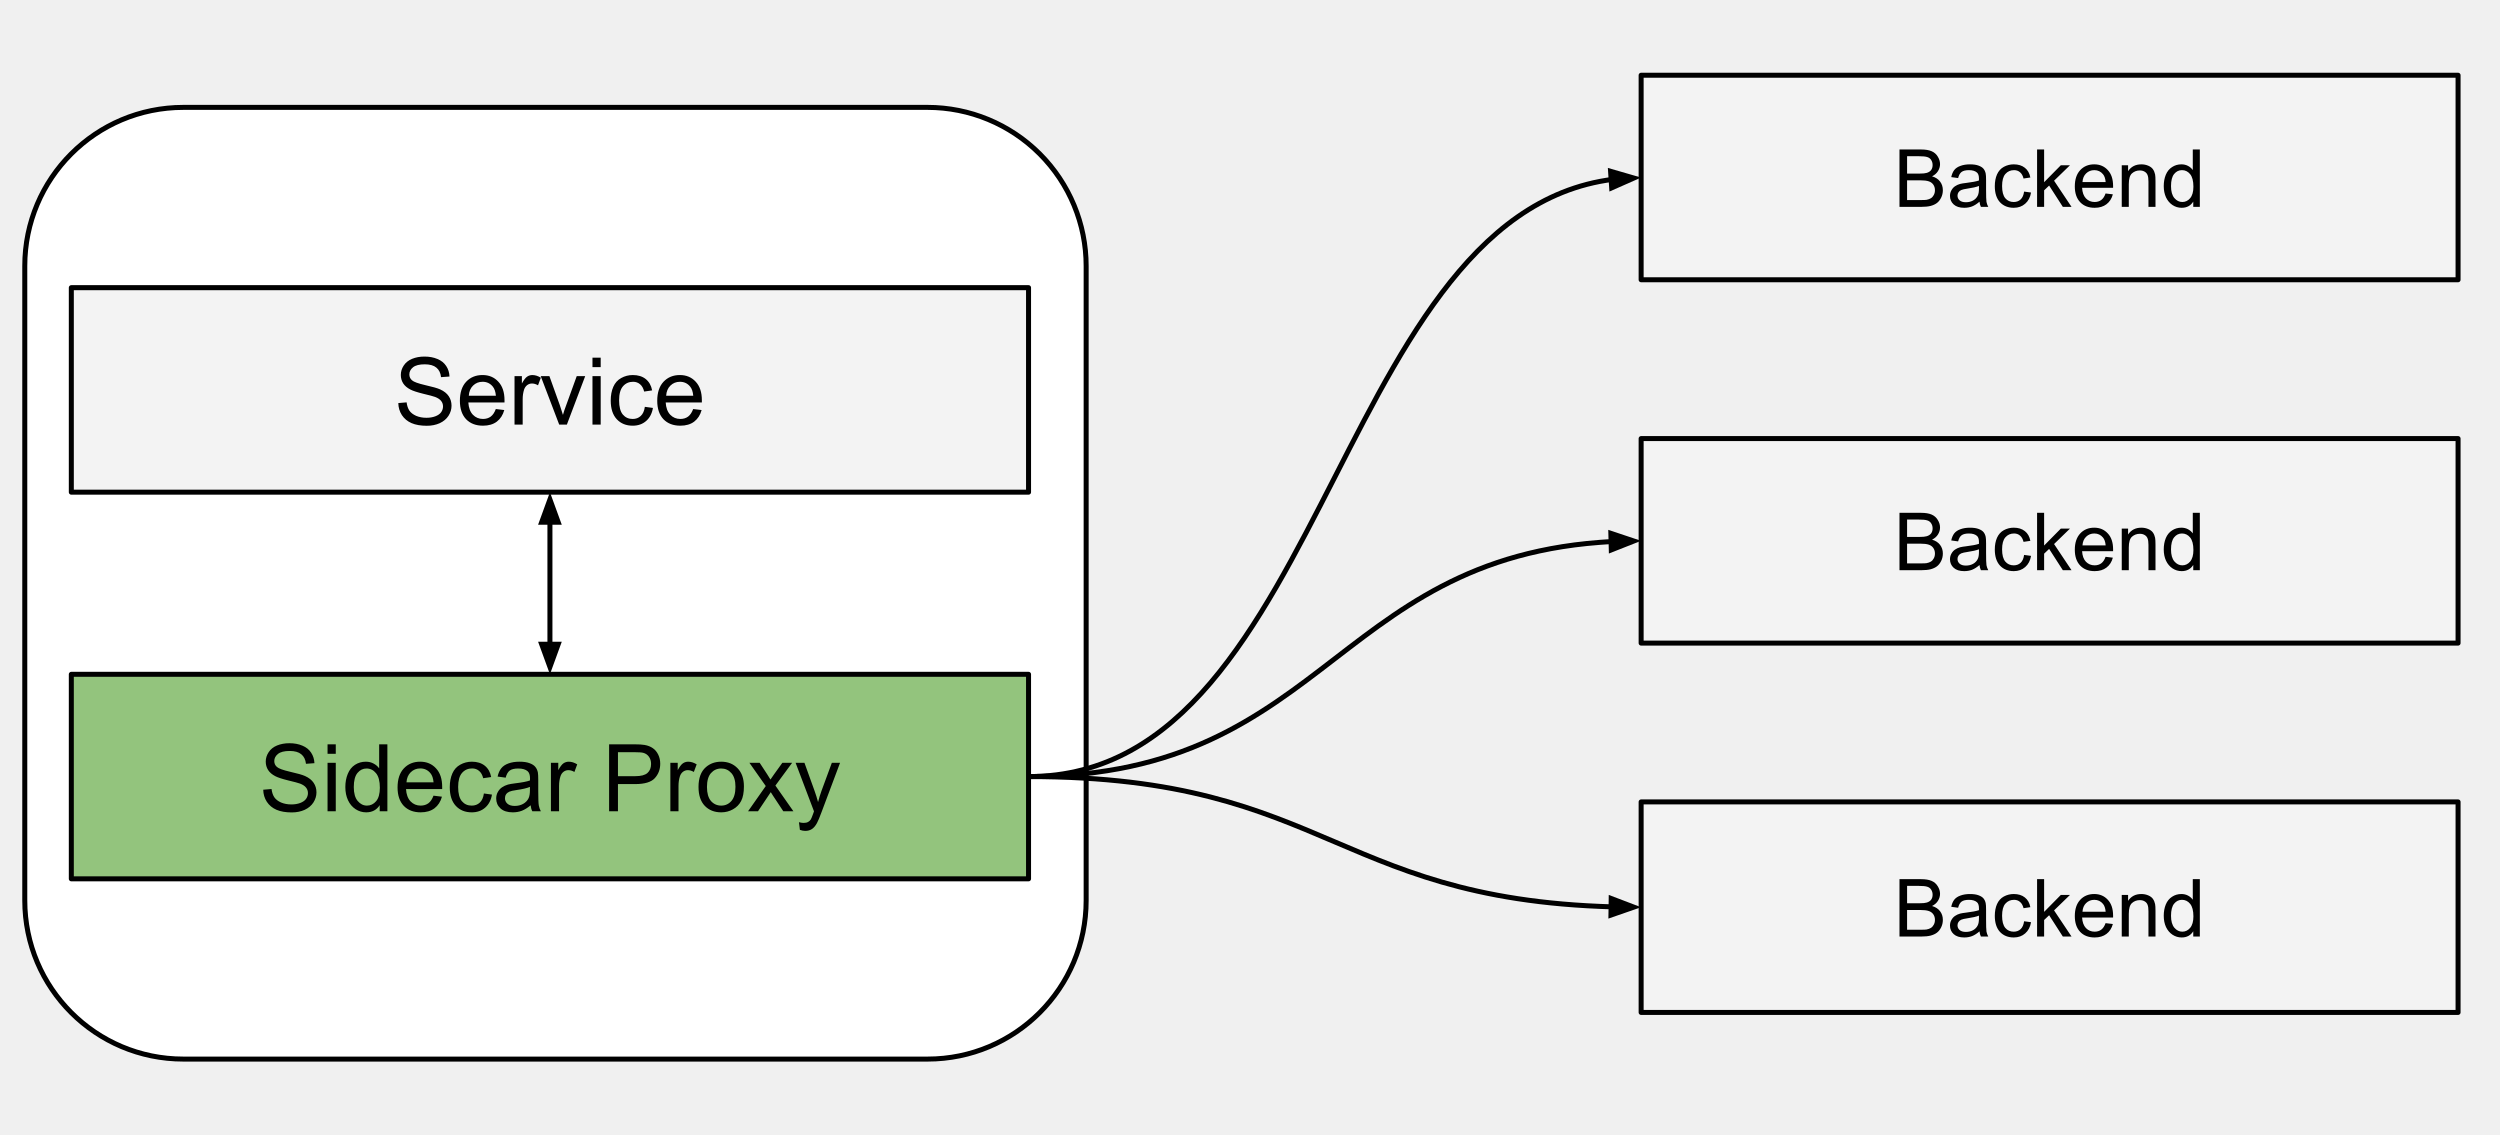
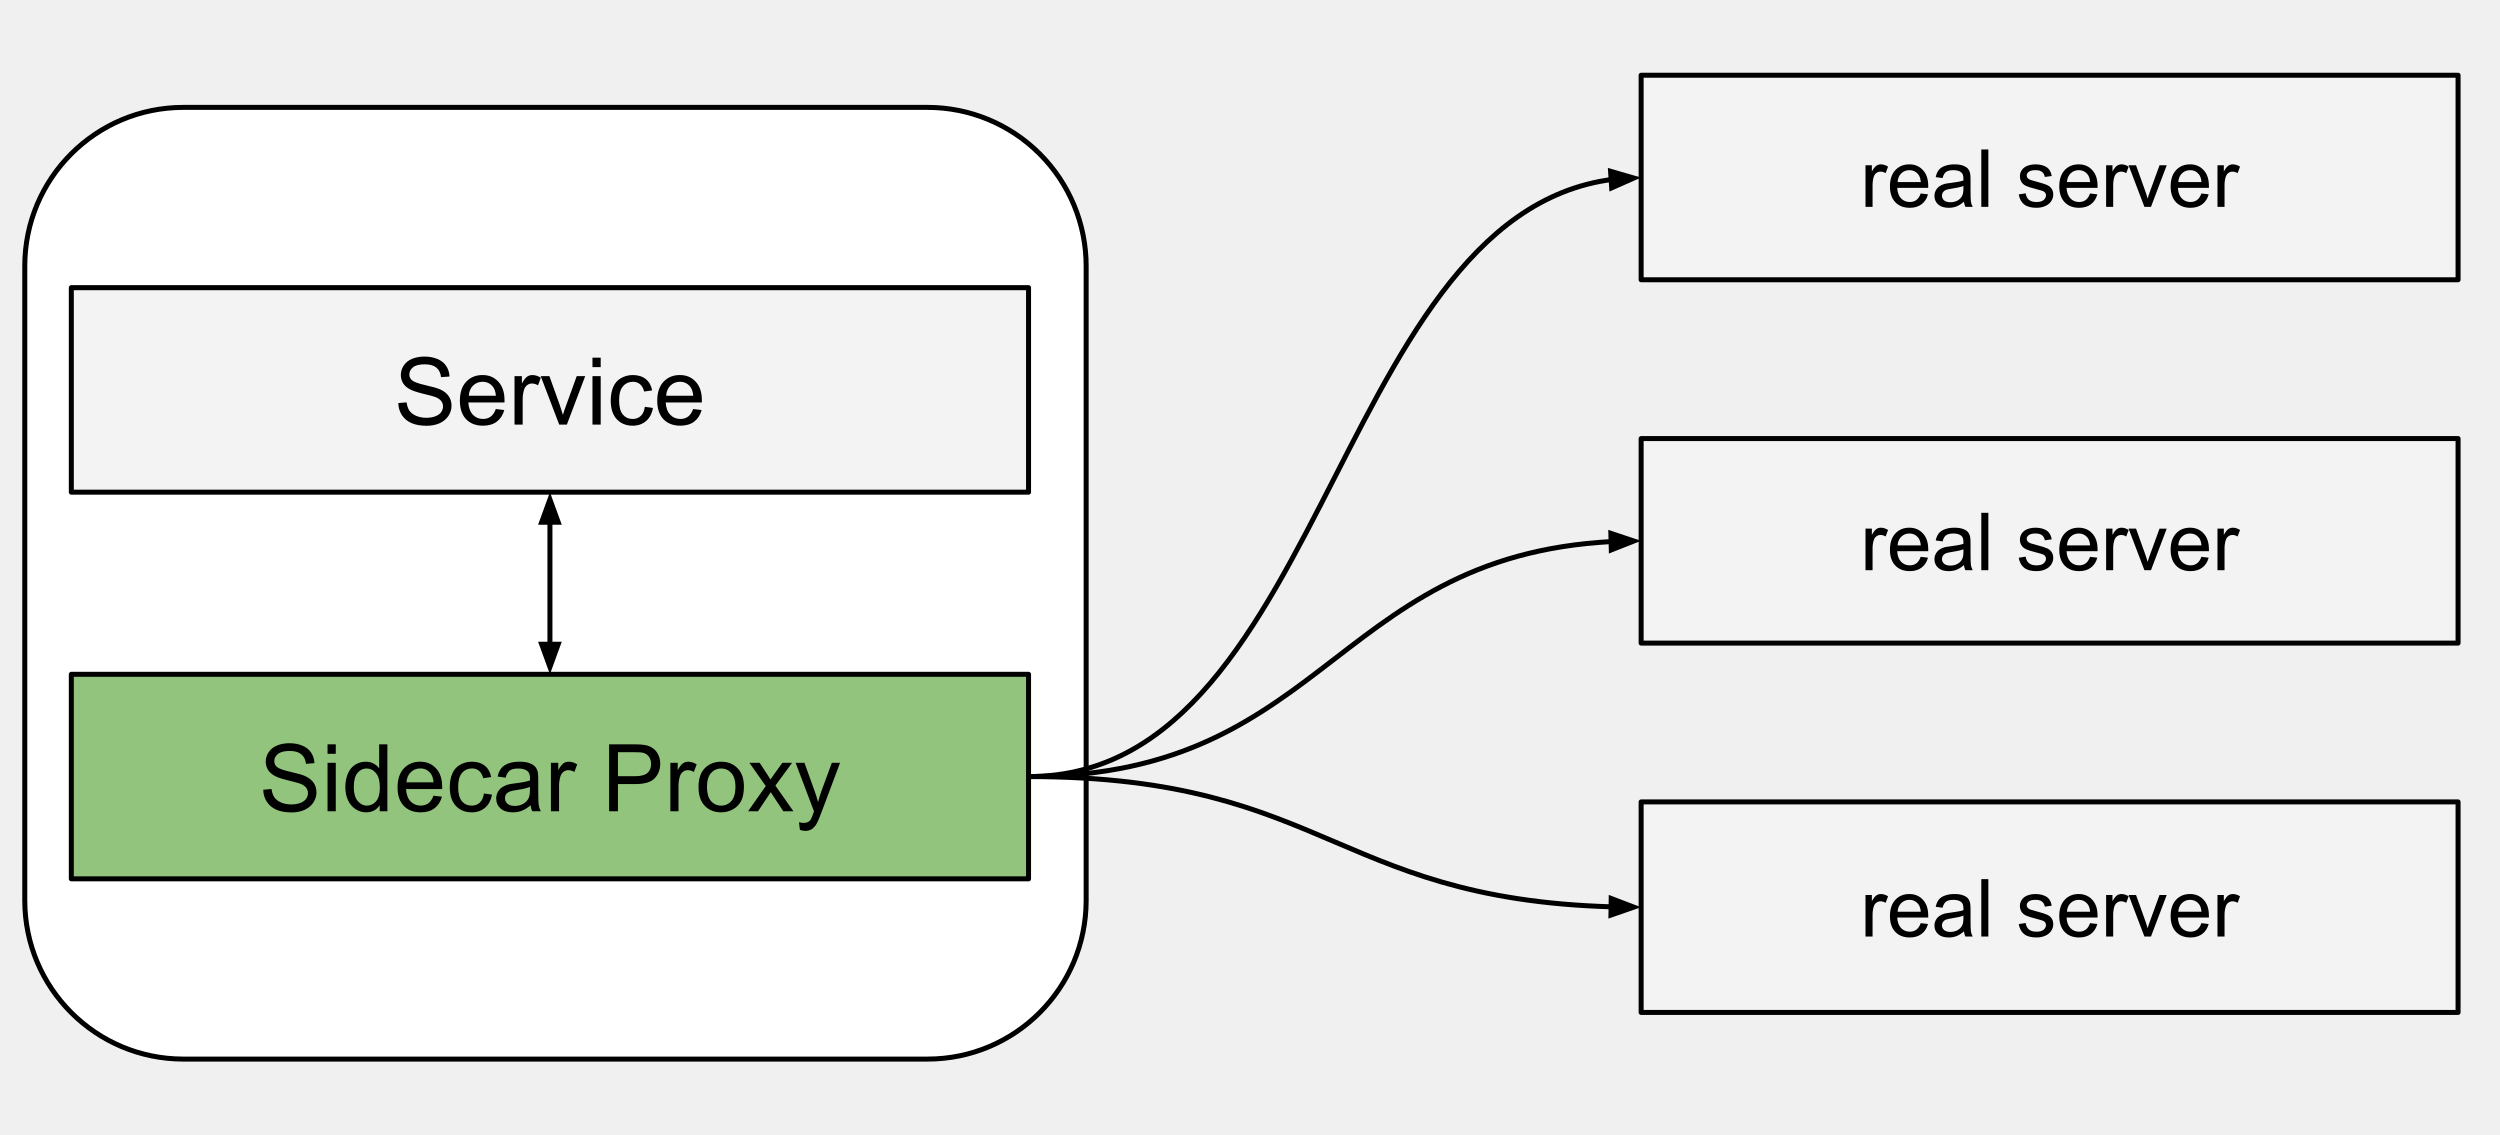
<svg xmlns="http://www.w3.org/2000/svg" version="1.1" viewBox="0.0 0.0 498.982 226.404" fill="none" stroke="none" stroke-linecap="square" stroke-miterlimit="10">
  <clipPath id="p.0">
    <path d="m0 0l498.982 0l0 226.404l-498.982 0l0 -226.404z" clip-rule="nonzero" />
  </clipPath>
  <g clip-path="url(#p.0)">
    <path fill="#000000" fill-opacity="0.0" d="m0 0l498.982 0l0 226.404l-498.982 0z" fill-rule="evenodd" />
    <path fill="#ffffff" d="m4.945 53.092l0 0c0 -17.485 14.174 -31.659 31.659 -31.659l148.524 0c8.397 0 16.449 3.336 22.387 9.273c5.937 5.937 9.273 13.99 9.273 22.387l0 126.634c0 17.485 -14.174 31.659 -31.659 31.659l-148.524 0c-17.485 0 -31.659 -14.174 -31.659 -31.659z" fill-rule="evenodd" />
    <path stroke="#000000" stroke-width="1.0" stroke-linejoin="round" stroke-linecap="butt" d="m4.945 53.092l0 0c0 -17.485 14.174 -31.659 31.659 -31.659l148.524 0c8.397 0 16.449 3.336 22.387 9.273c5.937 5.937 9.273 13.99 9.273 22.387l0 126.634c0 17.485 -14.174 31.659 -31.659 31.659l-148.524 0c-17.485 0 -31.659 -14.174 -31.659 -31.659z" fill-rule="evenodd" />
    <path fill="#f3f3f3" d="m327.558 15.018l163.055 0l0 40.819l-163.055 0z" fill-rule="evenodd" />
    <path stroke="#000000" stroke-width="1.0" stroke-linejoin="round" stroke-linecap="butt" d="m327.558 15.018l163.055 0l0 40.819l-163.055 0z" fill-rule="evenodd" />
-     <path fill="#000000" d="m379.124 41.288l0 -11.453l4.297 0q1.312 0 2.109 0.344q0.797 0.344 1.234 1.078q0.453 0.719 0.453 1.5q0 0.734 -0.406 1.391q-0.391 0.641 -1.188 1.047q1.031 0.297 1.594 1.031q0.562 0.734 0.562 1.734q0 0.812 -0.344 1.5q-0.344 0.688 -0.844 1.062q-0.5 0.375 -1.25 0.578q-0.75 0.188 -1.844 0.188l-4.375 0zm1.516 -6.641l2.484 0q1.0 0 1.438 -0.141q0.578 -0.172 0.875 -0.562q0.297 -0.406 0.297 -1.0q0 -0.578 -0.281 -1q-0.266 -0.438 -0.781 -0.594q-0.5 -0.172 -1.734 -0.172l-2.297 0l0 3.469zm0 5.281l2.859 0q0.734 0 1.031 -0.047q0.516 -0.094 0.859 -0.312q0.359 -0.219 0.578 -0.641q0.234 -0.422 0.234 -0.969q0 -0.641 -0.328 -1.109q-0.328 -0.469 -0.906 -0.656q-0.578 -0.203 -1.672 -0.203l-2.656 0l0 3.938zm14.453 0.328q-0.781 0.672 -1.5 0.953q-0.719 0.266 -1.547 0.266q-1.375 0 -2.109 -0.672q-0.734 -0.672 -0.734 -1.703q0 -0.609 0.281 -1.109q0.281 -0.516 0.719 -0.812q0.453 -0.312 1.016 -0.469q0.422 -0.109 1.25 -0.203q1.703 -0.203 2.516 -0.484q0 -0.297 0 -0.375q0 -0.859 -0.391 -1.203q-0.547 -0.484 -1.609 -0.484q-0.984 0 -1.469 0.359q-0.469 0.344 -0.688 1.219l-1.375 -0.188q0.188 -0.875 0.609 -1.422q0.438 -0.547 1.25 -0.828q0.812 -0.297 1.875 -0.297q1.062 0 1.719 0.25q0.672 0.25 0.984 0.625q0.312 0.375 0.438 0.953q0.078 0.359 0.078 1.297l0 1.875q0 1.969 0.078 2.484q0.094 0.516 0.359 1.0l-1.469 0q-0.219 -0.438 -0.281 -1.031zm-0.109 -3.141q-0.766 0.312 -2.297 0.531q-0.875 0.125 -1.234 0.281q-0.359 0.156 -0.562 0.469q-0.188 0.297 -0.188 0.656q0 0.562 0.422 0.938q0.438 0.375 1.25 0.375q0.812 0 1.438 -0.344q0.641 -0.359 0.938 -0.984q0.234 -0.469 0.234 -1.406l0 -0.516zm9.008 1.125l1.391 0.188q-0.234 1.422 -1.172 2.234q-0.922 0.812 -2.281 0.812q-1.703 0 -2.75 -1.109q-1.031 -1.125 -1.031 -3.203q0 -1.344 0.438 -2.344q0.453 -1.016 1.359 -1.516q0.922 -0.5 1.984 -0.5q1.359 0 2.219 0.688q0.859 0.672 1.094 1.938l-1.359 0.203q-0.203 -0.828 -0.703 -1.25q-0.484 -0.422 -1.188 -0.422q-1.062 0 -1.734 0.766q-0.656 0.75 -0.656 2.406q0 1.672 0.641 2.438q0.641 0.75 1.672 0.75q0.828 0 1.375 -0.5q0.562 -0.516 0.703 -1.578zm2.594 3.047l0 -11.453l1.406 0l0 6.531l3.328 -3.375l1.828 0l-3.172 3.078l3.484 5.219l-1.734 0l-2.734 -4.25l-1.0 0.953l0 3.297l-1.406 0zm13.672 -2.672l1.453 0.172q-0.344 1.281 -1.281 1.984q-0.922 0.703 -2.359 0.703q-1.828 0 -2.891 -1.125q-1.062 -1.125 -1.062 -3.141q0 -2.094 1.078 -3.25q1.078 -1.156 2.797 -1.156q1.656 0 2.703 1.141q1.062 1.125 1.062 3.172q0 0.125 0 0.375l-6.188 0q0.078 1.375 0.766 2.109q0.703 0.719 1.734 0.719q0.781 0 1.328 -0.406q0.547 -0.406 0.859 -1.297zm-4.609 -2.281l4.625 0q-0.094 -1.047 -0.531 -1.562q-0.672 -0.812 -1.734 -0.812q-0.969 0 -1.641 0.656q-0.656 0.641 -0.719 1.719zm7.836 4.953l0 -8.297l1.266 0l0 1.172q0.906 -1.359 2.641 -1.359q0.75 0 1.375 0.266q0.625 0.266 0.938 0.703q0.312 0.438 0.438 1.047q0.078 0.391 0.078 1.359l0 5.109l-1.406 0l0 -5.047q0 -0.859 -0.172 -1.281q-0.156 -0.438 -0.578 -0.688q-0.406 -0.25 -0.969 -0.25q-0.906 0 -1.562 0.578q-0.641 0.562 -0.641 2.156l0 4.531l-1.406 0zm14.273 0l0 -1.047q-0.781 1.234 -2.312 1.234q-1.0 0 -1.828 -0.547q-0.828 -0.547 -1.297 -1.531q-0.453 -0.984 -0.453 -2.25q0 -1.25 0.406 -2.25q0.422 -1.016 1.25 -1.547q0.828 -0.547 1.859 -0.547q0.75 0 1.328 0.312q0.594 0.312 0.953 0.828l0 -4.109l1.406 0l0 11.453l-1.312 0zm-4.438 -4.141q0 1.594 0.672 2.391q0.672 0.781 1.578 0.781q0.922 0 1.562 -0.75q0.656 -0.766 0.656 -2.312q0 -1.703 -0.656 -2.5q-0.656 -0.797 -1.625 -0.797q-0.938 0 -1.562 0.766q-0.625 0.766 -0.625 2.422z" fill-rule="nonzero" />
+     <path fill="#000000" d="m372.343 41.288l0 -8.297l1.266 0l0 1.25q0.484 -0.875 0.891 -1.156q0.406 -0.281 0.906 -0.281q0.703 0 1.438 0.453l-0.484 1.297q-0.516 -0.297 -1.031 -0.297q-0.453 0 -0.828 0.281q-0.359 0.266 -0.516 0.766q-0.234 0.75 -0.234 1.641l0 4.344l-1.406 0zm11.016 -2.672l1.453 0.172q-0.344 1.281 -1.281 1.984q-0.922 0.703 -2.359 0.703q-1.828 0 -2.891 -1.125q-1.062 -1.125 -1.062 -3.141q0 -2.094 1.078 -3.25q1.078 -1.156 2.797 -1.156q1.656 0 2.703 1.141q1.062 1.125 1.062 3.172q0 0.125 0 0.375l-6.188 0q0.078 1.375 0.766 2.109q0.703 0.719 1.734 0.719q0.781 0 1.328 -0.406q0.547 -0.406 0.859 -1.297zm-4.609 -2.281l4.625 0q-0.094 -1.047 -0.531 -1.562q-0.672 -0.812 -1.734 -0.812q-0.969 0 -1.641 0.656q-0.656 0.641 -0.719 1.719zm13.242 3.922q-0.781 0.672 -1.5 0.953q-0.719 0.266 -1.547 0.266q-1.375 0 -2.109 -0.672q-0.734 -0.672 -0.734 -1.703q0 -0.609 0.281 -1.109q0.281 -0.516 0.719 -0.812q0.453 -0.312 1.016 -0.469q0.422 -0.109 1.25 -0.203q1.703 -0.203 2.516 -0.484q0 -0.297 0 -0.375q0 -0.859 -0.391 -1.203q-0.547 -0.484 -1.609 -0.484q-0.984 0 -1.469 0.359q-0.469 0.344 -0.688 1.219l-1.375 -0.188q0.188 -0.875 0.609 -1.422q0.438 -0.547 1.25 -0.828q0.812 -0.297 1.875 -0.297q1.062 0 1.719 0.25q0.672 0.25 0.984 0.625q0.312 0.375 0.438 0.953q0.078 0.359 0.078 1.297l0 1.875q0 1.969 0.078 2.484q0.094 0.516 0.359 1.0l-1.469 0q-0.219 -0.438 -0.281 -1.031zm-0.109 -3.141q-0.766 0.312 -2.297 0.531q-0.875 0.125 -1.234 0.281q-0.359 0.156 -0.562 0.469q-0.188 0.297 -0.188 0.656q0 0.562 0.422 0.938q0.438 0.375 1.25 0.375q0.812 0 1.438 -0.344q0.641 -0.359 0.938 -0.984q0.234 -0.469 0.234 -1.406l0 -0.516zm3.57 4.172l0 -11.453l1.406 0l0 11.453l-1.406 0zm7.469 -2.484l1.391 -0.219q0.109 0.844 0.641 1.297q0.547 0.438 1.5 0.438q0.969 0 1.438 -0.391q0.469 -0.406 0.469 -0.938q0 -0.469 -0.406 -0.75q-0.297 -0.188 -1.438 -0.469q-1.547 -0.391 -2.156 -0.672q-0.594 -0.297 -0.906 -0.797q-0.297 -0.5 -0.297 -1.109q0 -0.562 0.25 -1.031q0.25 -0.469 0.688 -0.781q0.328 -0.25 0.891 -0.406q0.578 -0.172 1.219 -0.172q0.984 0 1.719 0.281q0.734 0.281 1.078 0.766q0.359 0.469 0.5 1.281l-1.375 0.188q-0.094 -0.641 -0.547 -1.0q-0.453 -0.359 -1.266 -0.359q-0.969 0 -1.391 0.328q-0.406 0.312 -0.406 0.734q0 0.281 0.172 0.5q0.172 0.219 0.531 0.375q0.219 0.078 1.25 0.359q1.484 0.391 2.078 0.656q0.594 0.25 0.922 0.734q0.344 0.484 0.344 1.203q0 0.703 -0.422 1.328q-0.406 0.609 -1.188 0.953q-0.766 0.344 -1.734 0.344q-1.625 0 -2.469 -0.672q-0.844 -0.672 -1.078 -2.0zm14.234 -0.188l1.453 0.172q-0.344 1.281 -1.281 1.984q-0.922 0.703 -2.359 0.703q-1.828 0 -2.891 -1.125q-1.062 -1.125 -1.062 -3.141q0 -2.094 1.078 -3.25q1.078 -1.156 2.797 -1.156q1.656 0 2.703 1.141q1.062 1.125 1.062 3.172q0 0.125 0 0.375l-6.188 0q0.078 1.375 0.766 2.109q0.703 0.719 1.734 0.719q0.781 0 1.328 -0.406q0.547 -0.406 0.859 -1.297zm-4.609 -2.281l4.625 0q-0.094 -1.047 -0.531 -1.562q-0.672 -0.812 -1.734 -0.812q-0.969 0 -1.641 0.656q-0.656 0.641 -0.719 1.719zm7.82 4.953l0 -8.297l1.266 0l0 1.25q0.484 -0.875 0.891 -1.156q0.406 -0.281 0.906 -0.281q0.703 0 1.438 0.453l-0.484 1.297q-0.516 -0.297 -1.031 -0.297q-0.453 0 -0.828 0.281q-0.359 0.266 -0.516 0.766q-0.234 0.75 -0.234 1.641l0 4.344l-1.406 0zm7.641 0l-3.156 -8.297l1.484 0l1.781 4.969q0.297 0.797 0.531 1.672q0.188 -0.656 0.531 -1.578l1.844 -5.062l1.438 0l-3.141 8.297l-1.312 0zm11.375 -2.672l1.453 0.172q-0.344 1.281 -1.281 1.984q-0.922 0.703 -2.359 0.703q-1.828 0 -2.891 -1.125q-1.062 -1.125 -1.062 -3.141q0 -2.094 1.078 -3.25q1.078 -1.156 2.797 -1.156q1.656 0 2.703 1.141q1.062 1.125 1.062 3.172q0 0.125 0 0.375l-6.188 0q0.078 1.375 0.766 2.109q0.703 0.719 1.734 0.719q0.781 0 1.328 -0.406q0.547 -0.406 0.859 -1.297zm-4.609 -2.281l4.625 0q-0.094 -1.047 -0.531 -1.562q-0.672 -0.812 -1.734 -0.812q-0.969 0 -1.641 0.656q-0.656 0.641 -0.719 1.719zm7.82 4.953l0 -8.297l1.266 0l0 1.25q0.484 -0.875 0.891 -1.156q0.406 -0.281 0.906 -0.281q0.703 0 1.438 0.453l-0.484 1.297q-0.516 -0.297 -1.031 -0.297q-0.453 0 -0.828 0.281q-0.359 0.266 -0.516 0.766q-0.234 0.75 -0.234 1.641l0 4.344l-1.406 0z" fill-rule="nonzero" />
    <path fill="#f3f3f3" d="m327.558 87.538l163.055 0l0 40.819l-163.055 0z" fill-rule="evenodd" />
    <path stroke="#000000" stroke-width="1.0" stroke-linejoin="round" stroke-linecap="butt" d="m327.558 87.538l163.055 0l0 40.819l-163.055 0z" fill-rule="evenodd" />
-     <path fill="#000000" d="m379.124 113.808l0 -11.453l4.297 0q1.312 0 2.109 0.344q0.797 0.344 1.234 1.078q0.453 0.719 0.453 1.5q0 0.734 -0.406 1.391q-0.391 0.641 -1.188 1.047q1.031 0.297 1.594 1.031q0.562 0.734 0.562 1.734q0 0.812 -0.344 1.5q-0.344 0.688 -0.844 1.062q-0.5 0.375 -1.25 0.578q-0.75 0.188 -1.844 0.188l-4.375 0zm1.516 -6.641l2.484 0q1.0 0 1.438 -0.141q0.578 -0.172 0.875 -0.562q0.297 -0.406 0.297 -1.0q0 -0.578 -0.281 -1.0q-0.266 -0.438 -0.781 -0.594q-0.5 -0.172 -1.734 -0.172l-2.297 0l0 3.469zm0 5.281l2.859 0q0.734 0 1.031 -0.047q0.516 -0.094 0.859 -0.312q0.359 -0.219 0.578 -0.641q0.234 -0.422 0.234 -0.969q0 -0.641 -0.328 -1.109q-0.328 -0.469 -0.906 -0.656q-0.578 -0.203 -1.672 -0.203l-2.656 0l0 3.938zm14.453 0.328q-0.781 0.672 -1.5 0.953q-0.719 0.266 -1.547 0.266q-1.375 0 -2.109 -0.672q-0.734 -0.672 -0.734 -1.703q0 -0.609 0.281 -1.109q0.281 -0.516 0.719 -0.812q0.453 -0.312 1.016 -0.469q0.422 -0.109 1.25 -0.203q1.703 -0.203 2.516 -0.484q0 -0.297 0 -0.375q0 -0.859 -0.391 -1.203q-0.547 -0.484 -1.609 -0.484q-0.984 0 -1.469 0.359q-0.469 0.344 -0.688 1.219l-1.375 -0.188q0.188 -0.875 0.609 -1.422q0.438 -0.547 1.25 -0.828q0.812 -0.297 1.875 -0.297q1.062 0 1.719 0.25q0.672 0.25 0.984 0.625q0.312 0.375 0.438 0.953q0.078 0.359 0.078 1.297l0 1.875q0 1.969 0.078 2.484q0.094 0.516 0.359 1.0l-1.469 0q-0.219 -0.438 -0.281 -1.031zm-0.109 -3.141q-0.766 0.312 -2.297 0.531q-0.875 0.125 -1.234 0.281q-0.359 0.156 -0.562 0.469q-0.188 0.297 -0.188 0.656q0 0.562 0.422 0.938q0.438 0.375 1.25 0.375q0.812 0 1.438 -0.344q0.641 -0.359 0.938 -0.984q0.234 -0.469 0.234 -1.406l0 -0.516zm9.008 1.125l1.391 0.188q-0.234 1.422 -1.172 2.234q-0.922 0.812 -2.281 0.812q-1.703 0 -2.75 -1.109q-1.031 -1.125 -1.031 -3.203q0 -1.344 0.438 -2.344q0.453 -1.016 1.359 -1.516q0.922 -0.5 1.984 -0.5q1.359 0 2.219 0.688q0.859 0.672 1.094 1.938l-1.359 0.203q-0.203 -0.828 -0.703 -1.25q-0.484 -0.422 -1.188 -0.422q-1.062 0 -1.734 0.766q-0.656 0.75 -0.656 2.406q0 1.672 0.641 2.438q0.641 0.75 1.672 0.75q0.828 0 1.375 -0.5q0.562 -0.516 0.703 -1.578zm2.594 3.047l0 -11.453l1.406 0l0 6.531l3.328 -3.375l1.828 0l-3.172 3.078l3.484 5.219l-1.734 0l-2.734 -4.25l-1.0 0.953l0 3.297l-1.406 0zm13.672 -2.672l1.453 0.172q-0.344 1.281 -1.281 1.984q-0.922 0.703 -2.359 0.703q-1.828 0 -2.891 -1.125q-1.062 -1.125 -1.062 -3.141q0 -2.094 1.078 -3.25q1.078 -1.156 2.797 -1.156q1.656 0 2.703 1.141q1.062 1.125 1.062 3.172q0 0.125 0 0.375l-6.188 0q0.078 1.375 0.766 2.109q0.703 0.719 1.734 0.719q0.781 0 1.328 -0.406q0.547 -0.406 0.859 -1.297zm-4.609 -2.281l4.625 0q-0.094 -1.047 -0.531 -1.562q-0.672 -0.812 -1.734 -0.812q-0.969 0 -1.641 0.656q-0.656 0.641 -0.719 1.719zm7.836 4.953l0 -8.297l1.266 0l0 1.172q0.906 -1.359 2.641 -1.359q0.75 0 1.375 0.266q0.625 0.266 0.938 0.703q0.312 0.438 0.438 1.047q0.078 0.391 0.078 1.359l0 5.109l-1.406 0l0 -5.047q0 -0.859 -0.172 -1.281q-0.156 -0.438 -0.578 -0.688q-0.406 -0.25 -0.969 -0.25q-0.906 0 -1.562 0.578q-0.641 0.562 -0.641 2.156l0 4.531l-1.406 0zm14.273 0l0 -1.047q-0.781 1.234 -2.312 1.234q-1.0 0 -1.828 -0.547q-0.828 -0.547 -1.297 -1.531q-0.453 -0.984 -0.453 -2.25q0 -1.25 0.406 -2.25q0.422 -1.016 1.25 -1.547q0.828 -0.547 1.859 -0.547q0.75 0 1.328 0.312q0.594 0.312 0.953 0.828l0 -4.109l1.406 0l0 11.453l-1.312 0zm-4.438 -4.141q0 1.594 0.672 2.391q0.672 0.781 1.578 0.781q0.922 0 1.562 -0.75q0.656 -0.766 0.656 -2.312q0 -1.703 -0.656 -2.5q-0.656 -0.797 -1.625 -0.797q-0.938 0 -1.562 0.766q-0.625 0.766 -0.625 2.422z" fill-rule="nonzero" />
+     <path fill="#000000" d="m372.343 113.808l0 -8.297l1.266 0l0 1.25q0.484 -0.875 0.891 -1.156q0.406 -0.281 0.906 -0.281q0.703 0 1.438 0.453l-0.484 1.297q-0.516 -0.297 -1.031 -0.297q-0.453 0 -0.828 0.281q-0.359 0.266 -0.516 0.766q-0.234 0.75 -0.234 1.641l0 4.344l-1.406 0zm11.016 -2.672l1.453 0.172q-0.344 1.281 -1.281 1.984q-0.922 0.703 -2.359 0.703q-1.828 0 -2.891 -1.125q-1.062 -1.125 -1.062 -3.141q0 -2.094 1.078 -3.25q1.078 -1.156 2.797 -1.156q1.656 0 2.703 1.141q1.062 1.125 1.062 3.172q0 0.125 0 0.375l-6.188 0q0.078 1.375 0.766 2.109q0.703 0.719 1.734 0.719q0.781 0 1.328 -0.406q0.547 -0.406 0.859 -1.297zm-4.609 -2.281l4.625 0q-0.094 -1.047 -0.531 -1.562q-0.672 -0.812 -1.734 -0.812q-0.969 0 -1.641 0.656q-0.656 0.641 -0.719 1.719zm13.242 3.922q-0.781 0.672 -1.5 0.953q-0.719 0.266 -1.547 0.266q-1.375 0 -2.109 -0.672q-0.734 -0.672 -0.734 -1.703q0 -0.609 0.281 -1.109q0.281 -0.516 0.719 -0.812q0.453 -0.312 1.016 -0.469q0.422 -0.109 1.25 -0.203q1.703 -0.203 2.516 -0.484q0 -0.297 0 -0.375q0 -0.859 -0.391 -1.203q-0.547 -0.484 -1.609 -0.484q-0.984 0 -1.469 0.359q-0.469 0.344 -0.688 1.219l-1.375 -0.188q0.188 -0.875 0.609 -1.422q0.438 -0.547 1.25 -0.828q0.812 -0.297 1.875 -0.297q1.062 0 1.719 0.25q0.672 0.25 0.984 0.625q0.312 0.375 0.438 0.953q0.078 0.359 0.078 1.297l0 1.875q0 1.969 0.078 2.484q0.094 0.516 0.359 1.0l-1.469 0q-0.219 -0.438 -0.281 -1.031zm-0.109 -3.141q-0.766 0.312 -2.297 0.531q-0.875 0.125 -1.234 0.281q-0.359 0.156 -0.562 0.469q-0.188 0.297 -0.188 0.656q0 0.562 0.422 0.938q0.438 0.375 1.25 0.375q0.812 0 1.438 -0.344q0.641 -0.359 0.938 -0.984q0.234 -0.469 0.234 -1.406l0 -0.516zm3.57 4.172l0 -11.453l1.406 0l0 11.453l-1.406 0zm7.469 -2.484l1.391 -0.219q0.109 0.844 0.641 1.297q0.547 0.438 1.5 0.438q0.969 0 1.438 -0.391q0.469 -0.406 0.469 -0.938q0 -0.469 -0.406 -0.75q-0.297 -0.188 -1.438 -0.469q-1.547 -0.391 -2.156 -0.672q-0.594 -0.297 -0.906 -0.797q-0.297 -0.5 -0.297 -1.109q0 -0.562 0.25 -1.031q0.25 -0.469 0.688 -0.781q0.328 -0.25 0.891 -0.406q0.578 -0.172 1.219 -0.172q0.984 0 1.719 0.281q0.734 0.281 1.078 0.766q0.359 0.469 0.5 1.281l-1.375 0.188q-0.094 -0.641 -0.547 -1.0q-0.453 -0.359 -1.266 -0.359q-0.969 0 -1.391 0.328q-0.406 0.312 -0.406 0.734q0 0.281 0.172 0.5q0.172 0.219 0.531 0.375q0.219 0.078 1.25 0.359q1.484 0.391 2.078 0.656q0.594 0.25 0.922 0.734q0.344 0.484 0.344 1.203q0 0.703 -0.422 1.328q-0.406 0.609 -1.188 0.953q-0.766 0.344 -1.734 0.344q-1.625 0 -2.469 -0.672q-0.844 -0.672 -1.078 -2.0zm14.234 -0.188l1.453 0.172q-0.344 1.281 -1.281 1.984q-0.922 0.703 -2.359 0.703q-1.828 0 -2.891 -1.125q-1.062 -1.125 -1.062 -3.141q0 -2.094 1.078 -3.25q1.078 -1.156 2.797 -1.156q1.656 0 2.703 1.141q1.062 1.125 1.062 3.172q0 0.125 0 0.375l-6.188 0q0.078 1.375 0.766 2.109q0.703 0.719 1.734 0.719q0.781 0 1.328 -0.406q0.547 -0.406 0.859 -1.297zm-4.609 -2.281l4.625 0q-0.094 -1.047 -0.531 -1.562q-0.672 -0.812 -1.734 -0.812q-0.969 0 -1.641 0.656q-0.656 0.641 -0.719 1.719zm7.82 4.953l0 -8.297l1.266 0l0 1.25q0.484 -0.875 0.891 -1.156q0.406 -0.281 0.906 -0.281q0.703 0 1.438 0.453l-0.484 1.297q-0.516 -0.297 -1.031 -0.297q-0.453 0 -0.828 0.281q-0.359 0.266 -0.516 0.766q-0.234 0.75 -0.234 1.641l0 4.344l-1.406 0zm7.641 0l-3.156 -8.297l1.484 0l1.781 4.969q0.297 0.797 0.531 1.672q0.188 -0.656 0.531 -1.578l1.844 -5.062l1.438 0l-3.141 8.297l-1.312 0zm11.375 -2.672l1.453 0.172q-0.344 1.281 -1.281 1.984q-0.922 0.703 -2.359 0.703q-1.828 0 -2.891 -1.125q-1.062 -1.125 -1.062 -3.141q0 -2.094 1.078 -3.25q1.078 -1.156 2.797 -1.156q1.656 0 2.703 1.141q1.062 1.125 1.062 3.172q0 0.125 0 0.375l-6.188 0q0.078 1.375 0.766 2.109q0.703 0.719 1.734 0.719q0.781 0 1.328 -0.406q0.547 -0.406 0.859 -1.297zm-4.609 -2.281l4.625 0q-0.094 -1.047 -0.531 -1.562q-0.672 -0.812 -1.734 -0.812q-0.969 0 -1.641 0.656q-0.656 0.641 -0.719 1.719zm7.82 4.953l0 -8.297l1.266 0l0 1.25q0.484 -0.875 0.891 -1.156q0.406 -0.281 0.906 -0.281q0.703 0 1.438 0.453l-0.484 1.297q-0.516 -0.297 -1.031 -0.297q-0.453 0 -0.828 0.281q-0.359 0.266 -0.516 0.766q-0.234 0.75 -0.234 1.641l0 4.344l-1.406 0z" fill-rule="nonzero" />
    <path fill="#f3f3f3" d="m327.558 160.058l163.055 0l0 42.016l-163.055 0z" fill-rule="evenodd" />
    <path stroke="#000000" stroke-width="1.0" stroke-linejoin="round" stroke-linecap="butt" d="m327.558 160.058l163.055 0l0 42.016l-163.055 0z" fill-rule="evenodd" />
-     <path fill="#000000" d="m379.124 186.926l0 -11.453l4.297 0q1.312 0 2.109 0.344q0.797 0.344 1.234 1.078q0.453 0.719 0.453 1.5q0 0.734 -0.406 1.391q-0.391 0.641 -1.188 1.047q1.031 0.297 1.594 1.031q0.562 0.734 0.562 1.734q0 0.812 -0.344 1.5q-0.344 0.688 -0.844 1.062q-0.5 0.375 -1.25 0.578q-0.75 0.188 -1.844 0.188l-4.375 0zm1.516 -6.641l2.484 0q1.0 0 1.438 -0.141q0.578 -0.172 0.875 -0.562q0.297 -0.406 0.297 -1.0q0 -0.578 -0.281 -1.0q-0.266 -0.438 -0.781 -0.594q-0.5 -0.172 -1.734 -0.172l-2.297 0l0 3.469zm0 5.281l2.859 0q0.734 0 1.031 -0.047q0.516 -0.094 0.859 -0.312q0.359 -0.219 0.578 -0.641q0.234 -0.422 0.234 -0.969q0 -0.641 -0.328 -1.109q-0.328 -0.469 -0.906 -0.656q-0.578 -0.203 -1.672 -0.203l-2.656 0l0 3.938zm14.453 0.328q-0.781 0.672 -1.5 0.953q-0.719 0.266 -1.547 0.266q-1.375 0 -2.109 -0.672q-0.734 -0.672 -0.734 -1.703q0 -0.609 0.281 -1.109q0.281 -0.516 0.719 -0.812q0.453 -0.312 1.016 -0.469q0.422 -0.109 1.25 -0.203q1.703 -0.203 2.516 -0.484q0 -0.297 0 -0.375q0 -0.859 -0.391 -1.203q-0.547 -0.484 -1.609 -0.484q-0.984 0 -1.469 0.359q-0.469 0.344 -0.688 1.219l-1.375 -0.188q0.188 -0.875 0.609 -1.422q0.438 -0.547 1.25 -0.828q0.812 -0.297 1.875 -0.297q1.062 0 1.719 0.25q0.672 0.25 0.984 0.625q0.312 0.375 0.438 0.953q0.078 0.359 0.078 1.297l0 1.875q0 1.969 0.078 2.484q0.094 0.516 0.359 1.0l-1.469 0q-0.219 -0.438 -0.281 -1.031zm-0.109 -3.141q-0.766 0.312 -2.297 0.531q-0.875 0.125 -1.234 0.281q-0.359 0.156 -0.562 0.469q-0.188 0.297 -0.188 0.656q0 0.562 0.422 0.938q0.438 0.375 1.25 0.375q0.812 0 1.438 -0.344q0.641 -0.359 0.938 -0.984q0.234 -0.469 0.234 -1.406l0 -0.516zm9.008 1.125l1.391 0.188q-0.234 1.422 -1.172 2.234q-0.922 0.812 -2.281 0.812q-1.703 0 -2.75 -1.109q-1.031 -1.125 -1.031 -3.203q0 -1.344 0.438 -2.344q0.453 -1.016 1.359 -1.516q0.922 -0.5 1.984 -0.5q1.359 0 2.219 0.688q0.859 0.672 1.094 1.938l-1.359 0.203q-0.203 -0.828 -0.703 -1.25q-0.484 -0.422 -1.188 -0.422q-1.062 0 -1.734 0.766q-0.656 0.75 -0.656 2.406q0 1.672 0.641 2.438q0.641 0.75 1.672 0.75q0.828 0 1.375 -0.5q0.562 -0.516 0.703 -1.578zm2.594 3.047l0 -11.453l1.406 0l0 6.531l3.328 -3.375l1.828 0l-3.172 3.078l3.484 5.219l-1.734 0l-2.734 -4.25l-1.0 0.953l0 3.297l-1.406 0zm13.672 -2.672l1.453 0.172q-0.344 1.281 -1.281 1.984q-0.922 0.703 -2.359 0.703q-1.828 0 -2.891 -1.125q-1.062 -1.125 -1.062 -3.141q0 -2.094 1.078 -3.25q1.078 -1.156 2.797 -1.156q1.656 0 2.703 1.141q1.062 1.125 1.062 3.172q0 0.125 0 0.375l-6.188 0q0.078 1.375 0.766 2.109q0.703 0.719 1.734 0.719q0.781 0 1.328 -0.406q0.547 -0.406 0.859 -1.297zm-4.609 -2.281l4.625 0q-0.094 -1.047 -0.531 -1.562q-0.672 -0.812 -1.734 -0.812q-0.969 0 -1.641 0.656q-0.656 0.641 -0.719 1.719zm7.836 4.953l0 -8.297l1.266 0l0 1.172q0.906 -1.359 2.641 -1.359q0.75 0 1.375 0.266q0.625 0.266 0.938 0.703q0.312 0.438 0.438 1.047q0.078 0.391 0.078 1.359l0 5.109l-1.406 0l0 -5.047q0 -0.859 -0.172 -1.281q-0.156 -0.438 -0.578 -0.688q-0.406 -0.25 -0.969 -0.25q-0.906 0 -1.562 0.578q-0.641 0.562 -0.641 2.156l0 4.531l-1.406 0zm14.273 0l0 -1.047q-0.781 1.234 -2.312 1.234q-1.0 0 -1.828 -0.547q-0.828 -0.547 -1.297 -1.531q-0.453 -0.984 -0.453 -2.25q0 -1.25 0.406 -2.25q0.422 -1.016 1.25 -1.547q0.828 -0.547 1.859 -0.547q0.75 0 1.328 0.312q0.594 0.312 0.953 0.828l0 -4.109l1.406 0l0 11.453l-1.312 0zm-4.438 -4.141q0 1.594 0.672 2.391q0.672 0.781 1.578 0.781q0.922 0 1.562 -0.75q0.656 -0.766 0.656 -2.312q0 -1.703 -0.656 -2.5q-0.656 -0.797 -1.625 -0.797q-0.938 0 -1.562 0.766q-0.625 0.766 -0.625 2.422z" fill-rule="nonzero" />
+     <path fill="#000000" d="m372.343 186.926l0 -8.297l1.266 0l0 1.25q0.484 -0.875 0.891 -1.156q0.406 -0.281 0.906 -0.281q0.703 0 1.438 0.453l-0.484 1.297q-0.516 -0.297 -1.031 -0.297q-0.453 0 -0.828 0.281q-0.359 0.266 -0.516 0.766q-0.234 0.75 -0.234 1.641l0 4.344l-1.406 0zm11.016 -2.672l1.453 0.172q-0.344 1.281 -1.281 1.984q-0.922 0.703 -2.359 0.703q-1.828 0 -2.891 -1.125q-1.062 -1.125 -1.062 -3.141q0 -2.094 1.078 -3.25q1.078 -1.156 2.797 -1.156q1.656 0 2.703 1.141q1.062 1.125 1.062 3.172q0 0.125 0 0.375l-6.188 0q0.078 1.375 0.766 2.109q0.703 0.719 1.734 0.719q0.781 0 1.328 -0.406q0.547 -0.406 0.859 -1.297zm-4.609 -2.281l4.625 0q-0.094 -1.047 -0.531 -1.562q-0.672 -0.812 -1.734 -0.812q-0.969 0 -1.641 0.656q-0.656 0.641 -0.719 1.719zm13.242 3.922q-0.781 0.672 -1.5 0.953q-0.719 0.266 -1.547 0.266q-1.375 0 -2.109 -0.672q-0.734 -0.672 -0.734 -1.703q0 -0.609 0.281 -1.109q0.281 -0.516 0.719 -0.812q0.453 -0.312 1.016 -0.469q0.422 -0.109 1.25 -0.203q1.703 -0.203 2.516 -0.484q0 -0.297 0 -0.375q0 -0.859 -0.391 -1.203q-0.547 -0.484 -1.609 -0.484q-0.984 0 -1.469 0.359q-0.469 0.344 -0.688 1.219l-1.375 -0.188q0.188 -0.875 0.609 -1.422q0.438 -0.547 1.25 -0.828q0.812 -0.297 1.875 -0.297q1.062 0 1.719 0.25q0.672 0.25 0.984 0.625q0.312 0.375 0.438 0.953q0.078 0.359 0.078 1.297l0 1.875q0 1.969 0.078 2.484q0.094 0.516 0.359 1.0l-1.469 0q-0.219 -0.438 -0.281 -1.031zm-0.109 -3.141q-0.766 0.312 -2.297 0.531q-0.875 0.125 -1.234 0.281q-0.359 0.156 -0.562 0.469q-0.188 0.297 -0.188 0.656q0 0.562 0.422 0.938q0.438 0.375 1.25 0.375q0.812 0 1.438 -0.344q0.641 -0.359 0.938 -0.984q0.234 -0.469 0.234 -1.406l0 -0.516zm3.57 4.172l0 -11.453l1.406 0l0 11.453l-1.406 0zm7.469 -2.484l1.391 -0.219q0.109 0.844 0.641 1.297q0.547 0.438 1.5 0.438q0.969 0 1.438 -0.391q0.469 -0.406 0.469 -0.938q0 -0.469 -0.406 -0.75q-0.297 -0.188 -1.438 -0.469q-1.547 -0.391 -2.156 -0.672q-0.594 -0.297 -0.906 -0.797q-0.297 -0.5 -0.297 -1.109q0 -0.562 0.25 -1.031q0.25 -0.469 0.688 -0.781q0.328 -0.25 0.891 -0.406q0.578 -0.172 1.219 -0.172q0.984 0 1.719 0.281q0.734 0.281 1.078 0.766q0.359 0.469 0.5 1.281l-1.375 0.188q-0.094 -0.641 -0.547 -1.0q-0.453 -0.359 -1.266 -0.359q-0.969 0 -1.391 0.328q-0.406 0.312 -0.406 0.734q0 0.281 0.172 0.5q0.172 0.219 0.531 0.375q0.219 0.078 1.25 0.359q1.484 0.391 2.078 0.656q0.594 0.25 0.922 0.734q0.344 0.484 0.344 1.203q0 0.703 -0.422 1.328q-0.406 0.609 -1.188 0.953q-0.766 0.344 -1.734 0.344q-1.625 0 -2.469 -0.672q-0.844 -0.672 -1.078 -2.0zm14.234 -0.188l1.453 0.172q-0.344 1.281 -1.281 1.984q-0.922 0.703 -2.359 0.703q-1.828 0 -2.891 -1.125q-1.062 -1.125 -1.062 -3.141q0 -2.094 1.078 -3.25q1.078 -1.156 2.797 -1.156q1.656 0 2.703 1.141q1.062 1.125 1.062 3.172q0 0.125 0 0.375l-6.188 0q0.078 1.375 0.766 2.109q0.703 0.719 1.734 0.719q0.781 0 1.328 -0.406q0.547 -0.406 0.859 -1.297zm-4.609 -2.281l4.625 0q-0.094 -1.047 -0.531 -1.562q-0.672 -0.812 -1.734 -0.812q-0.969 0 -1.641 0.656q-0.656 0.641 -0.719 1.719zm7.82 4.953l0 -8.297l1.266 0l0 1.25q0.484 -0.875 0.891 -1.156q0.406 -0.281 0.906 -0.281q0.703 0 1.438 0.453l-0.484 1.297q-0.516 -0.297 -1.031 -0.297q-0.453 0 -0.828 0.281q-0.359 0.266 -0.516 0.766q-0.234 0.75 -0.234 1.641l0 4.344l-1.406 0zm7.641 0l-3.156 -8.297l1.484 0l1.781 4.969q0.297 0.797 0.531 1.672q0.188 -0.656 0.531 -1.578l1.844 -5.062l1.438 0l-3.141 8.297l-1.312 0zm11.375 -2.672l1.453 0.172q-0.344 1.281 -1.281 1.984q-0.922 0.703 -2.359 0.703q-1.828 0 -2.891 -1.125q-1.062 -1.125 -1.062 -3.141q0 -2.094 1.078 -3.25q1.078 -1.156 2.797 -1.156q1.656 0 2.703 1.141q1.062 1.125 1.062 3.172q0 0.125 0 0.375l-6.188 0q0.078 1.375 0.766 2.109q0.703 0.719 1.734 0.719q0.781 0 1.328 -0.406q0.547 -0.406 0.859 -1.297zm-4.609 -2.281l4.625 0q-0.094 -1.047 -0.531 -1.562q-0.672 -0.812 -1.734 -0.812q-0.969 0 -1.641 0.656q-0.656 0.641 -0.719 1.719zm7.82 4.953l0 -8.297l1.266 0l0 1.25q0.484 -0.875 0.891 -1.156q0.406 -0.281 0.906 -0.281q0.703 0 1.438 0.453l-0.484 1.297q-0.516 -0.297 -1.031 -0.297q-0.453 0 -0.828 0.281q-0.359 0.266 -0.516 0.766q-0.234 0.75 -0.234 1.641l0 4.344l-1.406 0z" fill-rule="nonzero" />
    <path fill="#f3f3f3" d="m14.235 57.416l191.055 0l0 40.819l-191.055 0z" fill-rule="evenodd" />
    <path stroke="#000000" stroke-width="1.0" stroke-linejoin="round" stroke-linecap="butt" d="m14.235 57.416l191.055 0l0 40.819l-191.055 0z" fill-rule="evenodd" />
    <path fill="#000000" d="m79.502 80.449l1.656 -0.141q0.125 1.0 0.547 1.641q0.438 0.641 1.344 1.047q0.922 0.391 2.062 0.391q1.0 0 1.781 -0.297q0.781 -0.297 1.156 -0.812q0.375 -0.531 0.375 -1.156q0 -0.625 -0.375 -1.094q-0.359 -0.469 -1.188 -0.797q-0.547 -0.203 -2.391 -0.641q-1.828 -0.453 -2.562 -0.844q-0.969 -0.5 -1.438 -1.234q-0.469 -0.75 -0.469 -1.672q0 -1.0 0.578 -1.875q0.578 -0.891 1.672 -1.344q1.109 -0.453 2.453 -0.453q1.484 0 2.609 0.484q1.141 0.469 1.75 1.406q0.609 0.922 0.656 2.094l-1.688 0.125q-0.141 -1.266 -0.938 -1.906q-0.781 -0.656 -2.312 -0.656q-1.609 0 -2.344 0.594q-0.734 0.594 -0.734 1.422q0 0.719 0.531 1.172q0.5 0.469 2.656 0.969q2.156 0.484 2.953 0.844q1.172 0.531 1.719 1.359q0.562 0.828 0.562 1.906q0 1.062 -0.609 2.016q-0.609 0.938 -1.75 1.469q-1.141 0.516 -2.578 0.516q-1.812 0 -3.047 -0.531q-1.219 -0.531 -1.922 -1.594q-0.688 -1.062 -0.719 -2.406zm19.459 1.188l1.688 0.203q-0.406 1.484 -1.484 2.312q-1.078 0.812 -2.766 0.812q-2.125 0 -3.375 -1.297q-1.234 -1.312 -1.234 -3.672q0 -2.453 1.25 -3.797q1.266 -1.344 3.266 -1.344q1.938 0 3.156 1.328q1.234 1.312 1.234 3.703q0 0.156 0 0.438l-7.219 0q0.094 1.594 0.906 2.453q0.812 0.844 2.016 0.844q0.906 0 1.547 -0.469q0.641 -0.484 1.016 -1.516zm-5.391 -2.656l5.406 0q-0.109 -1.219 -0.625 -1.828q-0.781 -0.953 -2.031 -0.953q-1.125 0 -1.906 0.766q-0.766 0.75 -0.844 2.016zm9.126 5.766l0 -9.672l1.469 0l0 1.469q0.562 -1.031 1.031 -1.359q0.484 -0.328 1.062 -0.328q0.828 0 1.688 0.531l-0.562 1.516q-0.609 -0.359 -1.203 -0.359q-0.547 0 -0.969 0.328q-0.422 0.328 -0.609 0.891q-0.281 0.875 -0.281 1.922l0 5.062l-1.625 0zm8.916 0l-3.688 -9.672l1.734 0l2.078 5.797q0.328 0.938 0.625 1.938q0.203 -0.766 0.609 -1.828l2.141 -5.906l1.688 0l-3.656 9.672l-1.531 0zm6.641 -11.469l0 -1.891l1.641 0l0 1.891l-1.641 0zm0 11.469l0 -9.672l1.641 0l0 9.672l-1.641 0zm10.457 -3.547l1.609 0.219q-0.266 1.656 -1.359 2.609q-1.078 0.938 -2.672 0.938q-1.984 0 -3.188 -1.297q-1.203 -1.297 -1.203 -3.719q0 -1.578 0.516 -2.75q0.516 -1.172 1.578 -1.75q1.062 -0.594 2.312 -0.594q1.578 0 2.578 0.797q1.0 0.797 1.281 2.266l-1.594 0.234q-0.234 -0.969 -0.812 -1.453q-0.578 -0.5 -1.391 -0.5q-1.234 0 -2.016 0.891q-0.781 0.891 -0.781 2.812q0 1.953 0.75 2.844q0.75 0.875 1.953 0.875q0.969 0 1.609 -0.594q0.656 -0.594 0.828 -1.828zm9.641 0.438l1.688 0.203q-0.406 1.484 -1.484 2.312q-1.078 0.812 -2.766 0.812q-2.125 0 -3.375 -1.297q-1.234 -1.312 -1.234 -3.672q0 -2.453 1.25 -3.797q1.266 -1.344 3.266 -1.344q1.938 0 3.156 1.328q1.234 1.312 1.234 3.703q0 0.156 0 0.438l-7.219 0q0.094 1.594 0.906 2.453q0.812 0.844 2.016 0.844q0.906 0 1.547 -0.469q0.641 -0.484 1.016 -1.516zm-5.391 -2.656l5.406 0q-0.109 -1.219 -0.625 -1.828q-0.781 -0.953 -2.031 -0.953q-1.125 0 -1.906 0.766q-0.766 0.75 -0.844 2.016z" fill-rule="nonzero" />
    <path fill="#93c47d" d="m14.235 134.589l191.055 0l0 40.819l-191.055 0z" fill-rule="evenodd" />
    <path stroke="#000000" stroke-width="1.0" stroke-linejoin="round" stroke-linecap="butt" d="m14.235 134.589l191.055 0l0 40.819l-191.055 0z" fill-rule="evenodd" />
    <path fill="#000000" d="m52.542 157.622l1.656 -0.141q0.125 1.0 0.547 1.641q0.438 0.641 1.344 1.047q0.922 0.391 2.062 0.391q1.0 0 1.781 -0.297q0.781 -0.297 1.156 -0.812q0.375 -0.531 0.375 -1.156q0 -0.625 -0.375 -1.094q-0.359 -0.469 -1.188 -0.797q-0.547 -0.203 -2.391 -0.641q-1.828 -0.453 -2.562 -0.844q-0.969 -0.5 -1.438 -1.234q-0.469 -0.75 -0.469 -1.672q0 -1.0 0.578 -1.875q0.578 -0.891 1.672 -1.344q1.109 -0.453 2.453 -0.453q1.484 0 2.609 0.484q1.141 0.469 1.75 1.406q0.609 0.922 0.656 2.094l-1.688 0.125q-0.141 -1.266 -0.938 -1.906q-0.781 -0.656 -2.312 -0.656q-1.609 0 -2.344 0.594q-0.734 0.594 -0.734 1.422q0 0.719 0.531 1.172q0.5 0.469 2.656 0.969q2.156 0.484 2.953 0.844q1.172 0.531 1.719 1.359q0.562 0.828 0.562 1.906q0 1.062 -0.609 2.016q-0.609 0.938 -1.75 1.469q-1.141 0.516 -2.578 0.516q-1.812 0 -3.047 -0.531q-1.219 -0.531 -1.922 -1.594q-0.688 -1.062 -0.719 -2.406zm12.834 -7.172l0 -1.891l1.641 0l0 1.891l-1.641 0zm0 11.469l0 -9.672l1.641 0l0 9.672l-1.641 0zm10.41 0l0 -1.219q-0.906 1.438 -2.703 1.438q-1.156 0 -2.125 -0.641q-0.969 -0.641 -1.5 -1.781q-0.531 -1.141 -0.531 -2.625q0 -1.453 0.484 -2.625q0.484 -1.188 1.438 -1.812q0.969 -0.625 2.172 -0.625q0.875 0 1.547 0.375q0.688 0.359 1.109 0.953l0 -4.797l1.641 0l0 13.359l-1.531 0zm-5.172 -4.828q0 1.859 0.781 2.781q0.781 0.922 1.844 0.922q1.078 0 1.828 -0.875q0.75 -0.891 0.75 -2.688q0 -1.984 -0.766 -2.906q-0.766 -0.938 -1.891 -0.938q-1.078 0 -1.812 0.891q-0.734 0.891 -0.734 2.812zm15.907 1.719l1.688 0.203q-0.406 1.484 -1.484 2.312q-1.078 0.812 -2.766 0.812q-2.125 0 -3.375 -1.297q-1.234 -1.312 -1.234 -3.672q0 -2.453 1.25 -3.797q1.266 -1.344 3.266 -1.344q1.938 0 3.156 1.328q1.234 1.312 1.234 3.703q0 0.156 0 0.438l-7.219 0q0.094 1.594 0.906 2.453q0.812 0.844 2.016 0.844q0.906 0 1.547 -0.469q0.641 -0.484 1.016 -1.516zm-5.391 -2.656l5.406 0q-0.109 -1.219 -0.625 -1.828q-0.781 -0.953 -2.031 -0.953q-1.125 0 -1.906 0.766q-0.766 0.75 -0.844 2.016zm15.454 2.219l1.609 0.219q-0.266 1.656 -1.359 2.609q-1.078 0.938 -2.672 0.938q-1.984 0 -3.188 -1.297q-1.203 -1.297 -1.203 -3.719q0 -1.578 0.516 -2.75q0.516 -1.172 1.578 -1.75q1.062 -0.594 2.312 -0.594q1.578 0 2.578 0.797q1.0 0.797 1.281 2.266l-1.594 0.234q-0.234 -0.969 -0.812 -1.453q-0.578 -0.5 -1.391 -0.5q-1.234 0 -2.016 0.891q-0.781 0.891 -0.781 2.812q0 1.953 0.75 2.844q0.75 0.875 1.953 0.875q0.969 0 1.609 -0.594q0.656 -0.594 0.828 -1.828zm9.328 2.359q-0.922 0.766 -1.766 1.094q-0.828 0.312 -1.797 0.312q-1.594 0 -2.453 -0.781q-0.859 -0.781 -0.859 -1.984q0 -0.719 0.328 -1.297q0.328 -0.594 0.844 -0.938q0.531 -0.359 1.188 -0.547q0.469 -0.125 1.453 -0.25q1.984 -0.234 2.922 -0.562q0.016 -0.344 0.016 -0.422q0 -1.0 -0.469 -1.422q-0.625 -0.547 -1.875 -0.547q-1.156 0 -1.703 0.406q-0.547 0.406 -0.812 1.422l-1.609 -0.219q0.219 -1.016 0.719 -1.641q0.5 -0.641 1.453 -0.984q0.953 -0.344 2.188 -0.344q1.25 0 2.016 0.297q0.781 0.281 1.141 0.734q0.375 0.438 0.516 1.109q0.078 0.422 0.078 1.516l0 2.188q0 2.281 0.109 2.891q0.109 0.594 0.406 1.156l-1.703 0q-0.266 -0.516 -0.328 -1.188zm-0.141 -3.672q-0.891 0.375 -2.672 0.625q-1.016 0.141 -1.438 0.328q-0.422 0.188 -0.656 0.531q-0.219 0.344 -0.219 0.781q0 0.656 0.5 1.094q0.5 0.438 1.453 0.438q0.938 0 1.672 -0.406q0.75 -0.422 1.094 -1.141q0.266 -0.562 0.266 -1.641l0 -0.609zm4.188 4.859l0 -9.672l1.469 0l0 1.469q0.562 -1.031 1.031 -1.359q0.484 -0.328 1.062 -0.328q0.828 0 1.688 0.531l-0.562 1.516q-0.609 -0.359 -1.203 -0.359q-0.547 0 -0.969 0.328q-0.422 0.328 -0.609 0.891q-0.281 0.875 -0.281 1.922l0 5.062l-1.625 0zm11.615 0l0 -13.359l5.047 0q1.328 0 2.031 0.125q0.969 0.172 1.641 0.641q0.672 0.453 1.078 1.281q0.406 0.828 0.406 1.828q0 1.703 -1.094 2.891q-1.078 1.172 -3.922 1.172l-3.422 0l0 5.422l-1.766 0zm1.766 -7.0l3.453 0q1.719 0 2.438 -0.641q0.719 -0.641 0.719 -1.797q0 -0.844 -0.422 -1.438q-0.422 -0.594 -1.125 -0.781q-0.438 -0.125 -1.641 -0.125l-3.422 0l0 4.781zm10.459 7.0l0 -9.672l1.469 0l0 1.469q0.562 -1.031 1.031 -1.359q0.484 -0.328 1.062 -0.328q0.828 0 1.688 0.531l-0.562 1.516q-0.609 -0.359 -1.203 -0.359q-0.547 0 -0.969 0.328q-0.422 0.328 -0.609 0.891q-0.281 0.875 -0.281 1.922l0 5.062l-1.625 0zm5.619 -4.844q0 -2.688 1.484 -3.969q1.25 -1.078 3.047 -1.078q2.0 0 3.266 1.312q1.266 1.297 1.266 3.609q0 1.859 -0.562 2.938q-0.562 1.062 -1.641 1.656q-1.062 0.594 -2.328 0.594q-2.031 0 -3.281 -1.297q-1.25 -1.312 -1.25 -3.766zm1.688 0q0 1.859 0.797 2.797q0.812 0.922 2.047 0.922q1.219 0 2.031 -0.922q0.812 -0.938 0.812 -2.844q0 -1.797 -0.812 -2.719q-0.812 -0.922 -2.031 -0.922q-1.234 0 -2.047 0.922q-0.797 0.906 -0.797 2.766zm8.204 4.844l3.531 -5.031l-3.266 -4.641l2.047 0l1.484 2.266q0.422 0.641 0.672 1.078q0.406 -0.594 0.734 -1.062l1.641 -2.281l1.953 0l-3.344 4.547l3.594 5.125l-2.016 0l-1.984 -3.0l-0.516 -0.812l-2.547 3.812l-1.984 0zm10.344 3.719l-0.188 -1.531q0.547 0.141 0.938 0.141q0.547 0 0.875 -0.188q0.328 -0.172 0.547 -0.5q0.156 -0.25 0.5 -1.219q0.047 -0.141 0.141 -0.406l-3.672 -9.688l1.766 0l2.016 5.594q0.391 1.078 0.703 2.25q0.281 -1.125 0.672 -2.203l2.078 -5.641l1.641 0l-3.688 9.828q-0.594 1.609 -0.922 2.203q-0.438 0.812 -1.0 1.188q-0.562 0.375 -1.344 0.375q-0.484 0 -1.062 -0.203z" fill-rule="nonzero" />
    <path fill="#000000" fill-opacity="0.0" d="m205.29 154.999c30.567 0 45.85 -29.89 61.134 -59.78c15.283 -29.89 30.567 -59.78 61.134 -59.78" fill-rule="evenodd" />
    <path stroke="#000000" stroke-width="1.0" stroke-linejoin="round" stroke-linecap="butt" d="m205.29 154.999c30.567 0 45.85 -29.89 61.134 -59.78c7.642 -14.945 15.283 -29.89 24.836 -41.098c4.776 -5.604 10.03 -10.275 16 -13.544c2.985 -1.635 6.149 -2.919 9.522 -3.795c0.843 -0.219 1.7 -0.412 2.569 -0.579c0.435 -0.083 0.873 -0.16 1.315 -0.23c0.221 -0.035 0.443 -0.068 0.665 -0.1l0.24 -0.032" fill-rule="evenodd" />
    <path fill="#000000" stroke="#000000" stroke-width="1.0" stroke-linecap="butt" d="m321.681 37.488l4.418 -1.951l-4.638 -1.345z" fill-rule="evenodd" />
    <path fill="#000000" fill-opacity="0.0" d="m205.29 154.999c30.567 0 45.85 -11.764 61.134 -23.528c15.283 -11.764 30.567 -23.528 61.134 -23.528" fill-rule="evenodd" />
    <path stroke="#000000" stroke-width="1.0" stroke-linejoin="round" stroke-linecap="butt" d="m205.29 154.999c30.567 0 45.85 -11.764 61.134 -23.528c7.642 -5.882 15.283 -11.764 24.836 -16.175c4.776 -2.206 10.03 -4.044 16 -5.33c2.985 -0.643 6.149 -1.149 9.522 -1.493c0.843 -0.086 1.7 -0.162 2.569 -0.228c0.435 -0.033 0.873 -0.063 1.315 -0.091c0.221 -0.014 0.443 -0.027 0.665 -0.039l0.228 -0.012" fill-rule="evenodd" />
    <path fill="#000000" stroke="#000000" stroke-width="1.0" stroke-linecap="butt" d="m321.603 109.753l4.493 -1.771l-4.58 -1.531z" fill-rule="evenodd" />
    <path fill="#000000" fill-opacity="0.0" d="m205.29 154.999c30.567 0 45.85 6.52 61.134 13.039c15.283 6.52 30.567 13.039 61.134 13.039" fill-rule="evenodd" />
    <path stroke="#000000" stroke-width="1.0" stroke-linejoin="round" stroke-linecap="butt" d="m205.29 154.999c30.567 0 45.85 6.52 61.134 13.039c7.642 3.26 15.283 6.52 24.836 8.965c4.776 1.222 10.03 2.241 16 2.954c2.985 0.357 6.149 0.637 9.522 0.828c0.843 0.048 1.7 0.09 2.569 0.126c0.435 0.018 0.873 0.035 1.315 0.05l0.892 0.028" fill-rule="evenodd" />
    <path fill="#000000" stroke="#000000" stroke-width="1.0" stroke-linecap="butt" d="m321.534 182.64l4.562 -1.585l-4.513 -1.719z" fill-rule="evenodd" />
    <path fill="#000000" fill-opacity="0.0" d="m109.762 98.235l0 36.346" fill-rule="evenodd" />
    <path stroke="#000000" stroke-width="1.0" stroke-linejoin="round" stroke-linecap="butt" d="m109.762 104.235l0 24.346" fill-rule="evenodd" />
    <path fill="#000000" stroke="#000000" stroke-width="1.0" stroke-linecap="butt" d="m111.414 104.235l-1.652 -4.538l-1.652 4.538z" fill-rule="evenodd" />
    <path fill="#000000" stroke="#000000" stroke-width="1.0" stroke-linecap="butt" d="m108.111 128.581l1.652 4.538l1.652 -4.538z" fill-rule="evenodd" />
  </g>
</svg>
